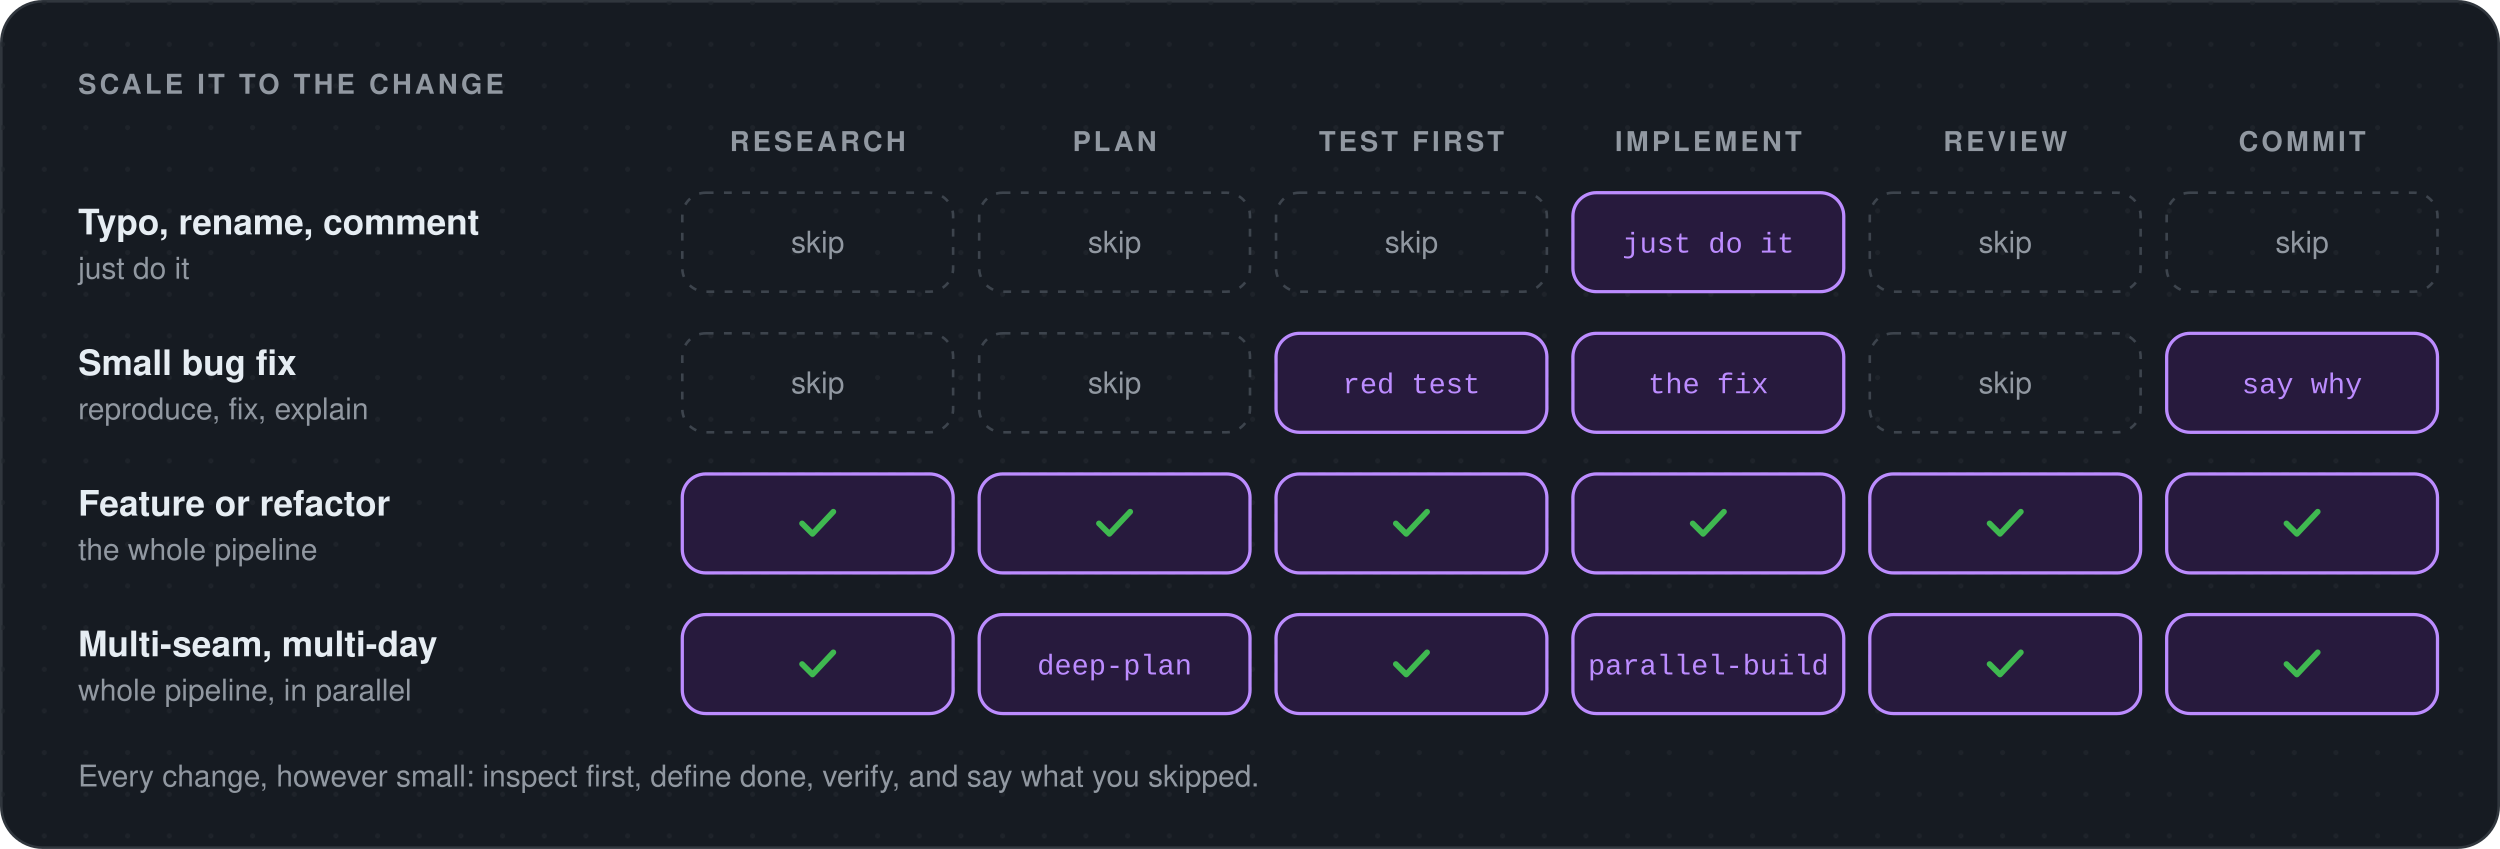
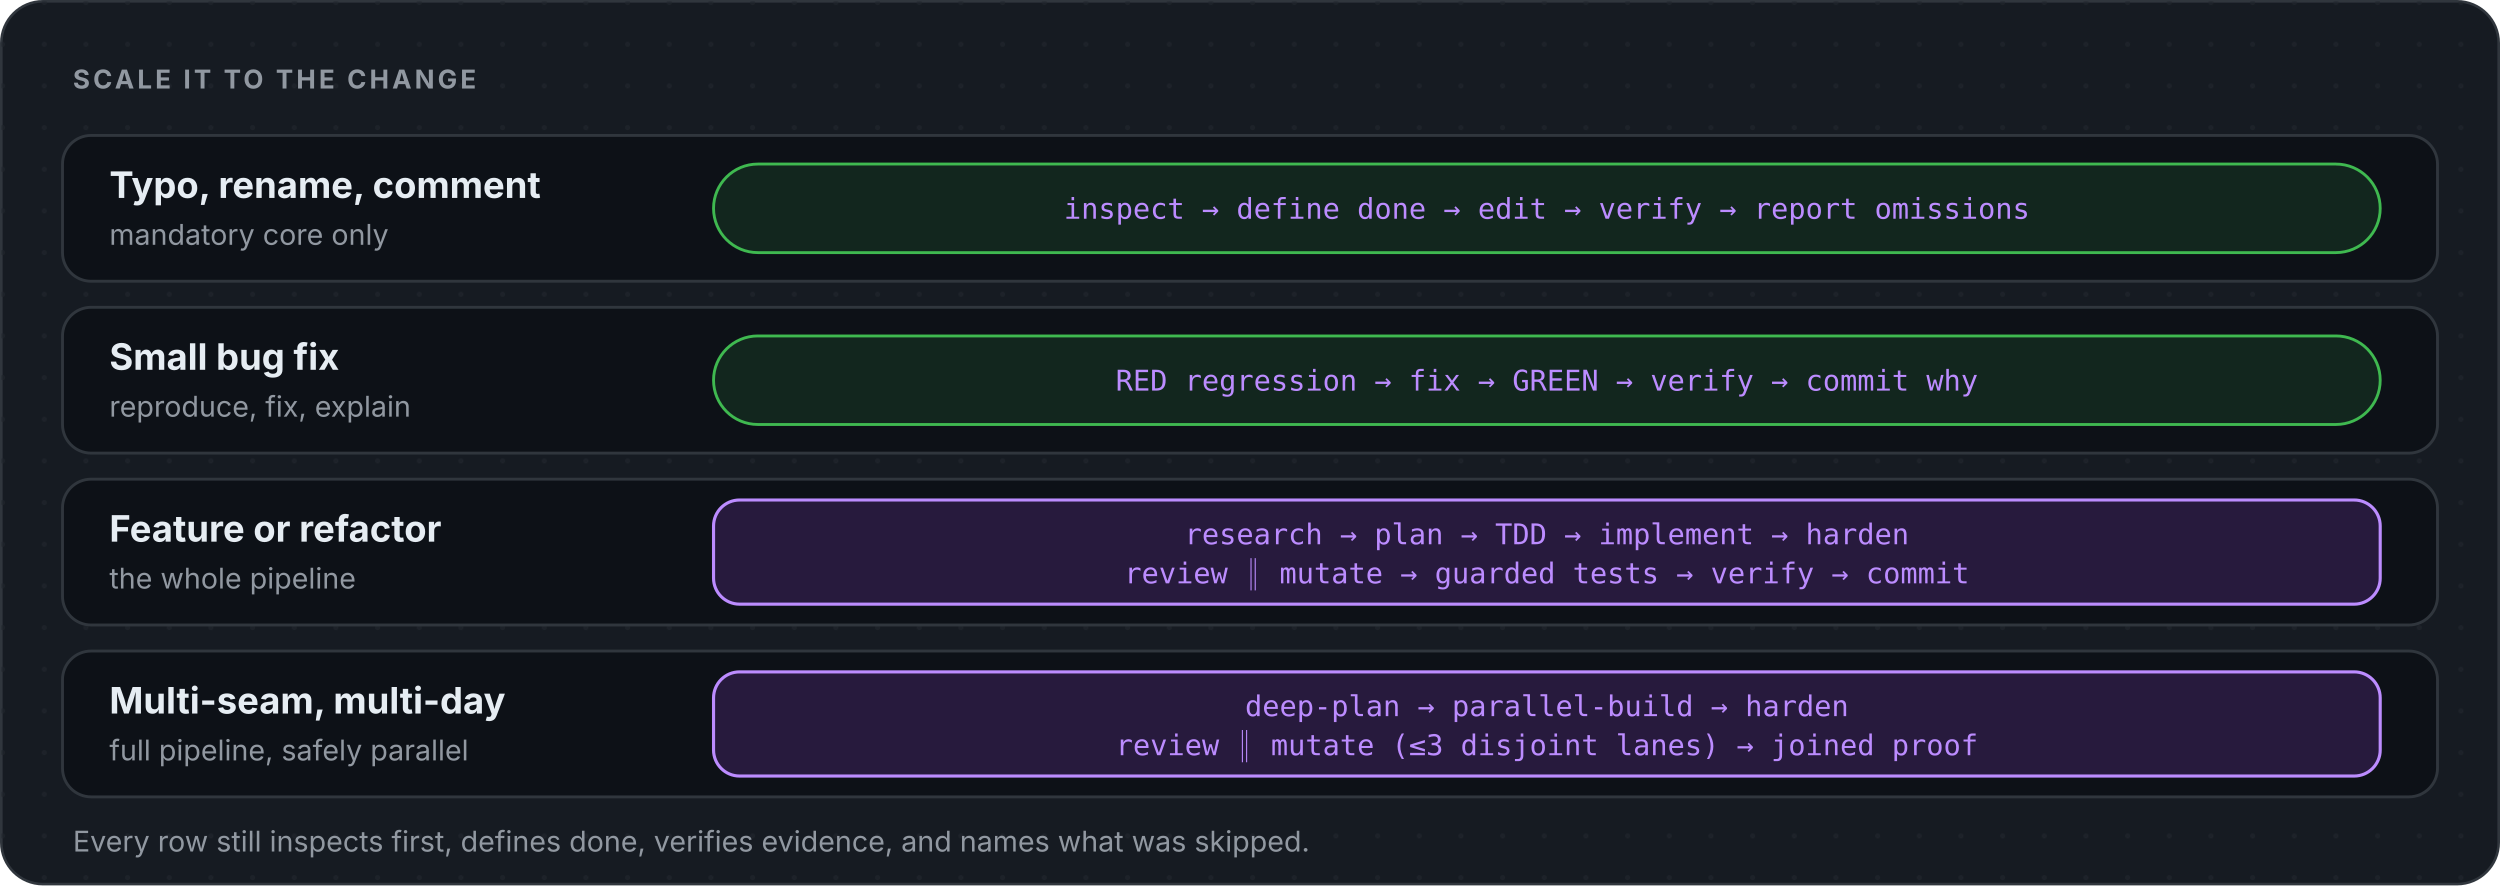
- <svg xmlns="http://www.w3.org/2000/svg" viewBox="0 0 960 326" width="960" height="326" role="img" aria-labelledby="title desc">
-   <style>
-       text { font-family: -apple-system, BlinkMacSystemFont, "Segoe UI", system-ui, Helvetica, Arial, sans-serif; fill: #e6edf3; }
-       .mono { font-family: ui-monospace, SFMono-Regular, Menlo, Consolas, "Liberation Mono", monospace; }
-       .muted { fill: #9198a1; font-size: 11.5px; }
-       .label { fill: #9198a1; font-size: 10.5px; letter-spacing: .12em; font-weight: 600; }
-       .title { font-size: 15px; font-weight: 650; }
-       .skill { font-family: ui-monospace, SFMono-Regular, Menlo, Consolas, "Liberation Mono", monospace; fill: #bc8cff; font-size: 11px; }
-       .wire { fill: none; stroke: #3d444d; stroke-width: 2; stroke-linecap: round; }
-       .cell { animation: pop 7.0s ease-out infinite; }
-       @keyframes pop { 0%, 3% { opacity: 0; transform: translateY(4px); } 8%, 86% { opacity: 1; transform: none; } 93%, 100% { opacity: 0; transform: translateY(4px); } }
-       @media (prefers-reduced-motion: reduce) { .cell { animation: none; } }
-   </style>
+ <svg xmlns="http://www.w3.org/2000/svg" viewBox="0 0 960 340" width="960" height="340" role="img" aria-labelledby="title desc">
  <defs>
    <pattern id="grid" width="16" height="16" patternUnits="userSpaceOnUse">
      <circle cx="1" cy="1" r="1" fill="#21262d" />
    </pattern>
  </defs>
-   <rect x=".5" y=".5" width="959" height="325" rx="16" fill="#161b22" stroke="#30363d" />
-   <rect x=".5" y=".5" width="959" height="325" rx="16" fill="url(#grid)" opacity=".7" />
-   <text class="label" x="30" y="36">SCALE IT TO THE CHANGE</text>
-   <text class="label" x="314.0" y="58" text-anchor="middle">RESEARCH</text>
-   <text class="label" x="428.0" y="58" text-anchor="middle">PLAN</text>
-   <text class="label" x="542.0" y="58" text-anchor="middle">TEST FIRST</text>
-   <text class="label" x="656.0" y="58" text-anchor="middle">IMPLEMENT</text>
-   <text class="label" x="770.0" y="58" text-anchor="middle">REVIEW</text>
-   <text class="label" x="884.0" y="58" text-anchor="middle">COMMIT</text>
-   <text class="name" x="30" y="90" font-size="13.5" font-weight="650">Typo, rename, comment</text>
-   <text class="muted" x="30" y="107">just do it</text>
-   <rect x="262" y="74" width="104" height="38" rx="9" fill="none" stroke="#3d444d" stroke-dasharray="3 4" />
-   <text x="314.0" y="97.0" text-anchor="middle" class="muted">skip</text>
-   <rect x="376" y="74" width="104" height="38" rx="9" fill="none" stroke="#3d444d" stroke-dasharray="3 4" />
-   <text x="428.0" y="97.0" text-anchor="middle" class="muted">skip</text>
-   <rect x="490" y="74" width="104" height="38" rx="9" fill="none" stroke="#3d444d" stroke-dasharray="3 4" />
-   <text x="542.0" y="97.0" text-anchor="middle" class="muted">skip</text>
-   <rect x="604" y="74" width="104" height="38" rx="9" fill="none" stroke="#3d444d" stroke-dasharray="3 4" />
-   <g class="cell" style="animation-delay:0.96s">
-     <rect x="604" y="74" width="104" height="38" rx="9" fill="#271a3d" stroke="#bc8cff" stroke-width="1.25" />
-     <text x="656.0" y="97.0" text-anchor="middle" class="skill">just do it</text>
+   <style>
+     text { font-family: -apple-system, BlinkMacSystemFont, "Segoe UI", system-ui, sans-serif; fill:#e6edf3; }
+     .label { fill:#9198a1; font-size:10px; letter-spacing:.12em; font-weight:700; }
+     .name { font-size:14px; font-weight:700; }
+     .hint { fill:#9198a1; font-size:11px; }
+     .flow { fill:#bc8cff; font:11px ui-monospace, SFMono-Regular, Menlo, monospace; }
+     .card { fill:#0d1117; stroke:#30363d; stroke-width:1.1; }
+     .full { fill:#271a3d; stroke:#bc8cff; stroke-width:1.2; }
+     .core { fill:#12261e; stroke:#3fb950; stroke-width:1.1; }
+   </style>
+   <rect x=".5" y=".5" width="959" height="339" rx="16" fill="#161b22" stroke="#30363d" />
+   <rect x=".5" y=".5" width="959" height="339" rx="16" fill="url(#grid)" opacity=".65" />
+   <text class="label" x="28" y="34">SCALE IT TO THE CHANGE</text>
+   <g transform="translate(24 52)">
+     <rect class="card" width="912" height="56" rx="11" />
+     <text class="name" x="18" y="24">Typo, rename, comment</text>
+     <text class="hint" x="18" y="42">mandatory core only</text>
+     <rect class="core" x="250" y="11" width="640" height="34" rx="17" />
+     <text class="flow" x="570" y="32" text-anchor="middle">inspect → define done → edit → verify → report omissions</text>
  </g>
-   <rect x="718" y="74" width="104" height="38" rx="9" fill="none" stroke="#3d444d" stroke-dasharray="3 4" />
-   <text x="770.0" y="97.0" text-anchor="middle" class="muted">skip</text>
-   <rect x="832" y="74" width="104" height="38" rx="9" fill="none" stroke="#3d444d" stroke-dasharray="3 4" />
-   <text x="884.0" y="97.0" text-anchor="middle" class="muted">skip</text>
-   <text class="name" x="30" y="144" font-size="13.5" font-weight="650">Small bug fix</text>
-   <text class="muted" x="30" y="161">reproduce, fix, explain</text>
-   <rect x="262" y="128" width="104" height="38" rx="9" fill="none" stroke="#3d444d" stroke-dasharray="3 4" />
-   <text x="314.0" y="151.0" text-anchor="middle" class="muted">skip</text>
-   <rect x="376" y="128" width="104" height="38" rx="9" fill="none" stroke="#3d444d" stroke-dasharray="3 4" />
-   <text x="428.0" y="151.0" text-anchor="middle" class="muted">skip</text>
-   <rect x="490" y="128" width="104" height="38" rx="9" fill="none" stroke="#3d444d" stroke-dasharray="3 4" />
-   <g class="cell" style="animation-delay:0.72s">
-     <rect x="490" y="128" width="104" height="38" rx="9" fill="#271a3d" stroke="#bc8cff" stroke-width="1.25" />
-     <text x="542.0" y="151.0" text-anchor="middle" class="skill">red test</text>
+   <g transform="translate(24 118)">
+     <rect class="card" width="912" height="56" rx="11" />
+     <text class="name" x="18" y="24">Small bug fix</text>
+     <text class="hint" x="18" y="42">reproduce, fix, explain</text>
+     <rect class="core" x="250" y="11" width="640" height="34" rx="17" />
+     <text class="flow" x="570" y="32" text-anchor="middle">RED regression → fix → GREEN → verify → commit why</text>
  </g>
-   <rect x="604" y="128" width="104" height="38" rx="9" fill="none" stroke="#3d444d" stroke-dasharray="3 4" />
-   <g class="cell" style="animation-delay:1.04s">
-     <rect x="604" y="128" width="104" height="38" rx="9" fill="#271a3d" stroke="#bc8cff" stroke-width="1.25" />
-     <text x="656.0" y="151.0" text-anchor="middle" class="skill">the fix</text>
+   <g transform="translate(24 184)">
+     <rect class="card" width="912" height="56" rx="11" />
+     <text class="name" x="18" y="24">Feature or refactor</text>
+     <text class="hint" x="18" y="42">the whole pipeline</text>
+     <rect class="full" x="250" y="8" width="640" height="40" rx="10" />
+     <text class="flow" x="570" y="25" text-anchor="middle">research → plan → TDD → implement → harden</text>
+     <text class="flow" x="570" y="40" text-anchor="middle">review ∥ mutate → guarded tests → verify → commit</text>
  </g>
-   <rect x="718" y="128" width="104" height="38" rx="9" fill="none" stroke="#3d444d" stroke-dasharray="3 4" />
-   <text x="770.0" y="151.0" text-anchor="middle" class="muted">skip</text>
-   <rect x="832" y="128" width="104" height="38" rx="9" fill="none" stroke="#3d444d" stroke-dasharray="3 4" />
-   <g class="cell" style="animation-delay:1.68s">
-     <rect x="832" y="128" width="104" height="38" rx="9" fill="#271a3d" stroke="#bc8cff" stroke-width="1.25" />
-     <text x="884.0" y="151.0" text-anchor="middle" class="skill">say why</text>
+   <g transform="translate(24 250)">
+     <rect class="card" width="912" height="56" rx="11" />
+     <text class="name" x="18" y="24">Multi-seam, multi-day</text>
+     <text class="hint" x="18" y="42">full pipeline, safely parallel</text>
+     <rect class="full" x="250" y="8" width="640" height="40" rx="10" />
+     <text class="flow" x="570" y="25" text-anchor="middle">deep-plan → parallel-build → harden</text>
+     <text class="flow" x="570" y="40" text-anchor="middle">review ∥ mutate (≤3 disjoint lanes) → joined proof</text>
  </g>
-   <text class="name" x="30" y="198" font-size="13.5" font-weight="650">Feature or refactor</text>
-   <text class="muted" x="30" y="215">the whole pipeline</text>
-   <rect x="262" y="182" width="104" height="38" rx="9" fill="none" stroke="#3d444d" stroke-dasharray="3 4" />
-   <g class="cell" style="animation-delay:0.16s">
-     <rect x="262" y="182" width="104" height="38" rx="9" fill="#271a3d" stroke="#bc8cff" stroke-width="1.25" />
-     <path d="M308.0 201.0 l4 4 l8-8.5" fill="none" stroke="#3fb950" stroke-width="2.2" stroke-linecap="round" stroke-linejoin="round" />
-   </g>
-   <rect x="376" y="182" width="104" height="38" rx="9" fill="none" stroke="#3d444d" stroke-dasharray="3 4" />
-   <g class="cell" style="animation-delay:0.48s">
-     <rect x="376" y="182" width="104" height="38" rx="9" fill="#271a3d" stroke="#bc8cff" stroke-width="1.25" />
-     <path d="M422.0 201.0 l4 4 l8-8.5" fill="none" stroke="#3fb950" stroke-width="2.2" stroke-linecap="round" stroke-linejoin="round" />
-   </g>
-   <rect x="490" y="182" width="104" height="38" rx="9" fill="none" stroke="#3d444d" stroke-dasharray="3 4" />
-   <g class="cell" style="animation-delay:0.80s">
-     <rect x="490" y="182" width="104" height="38" rx="9" fill="#271a3d" stroke="#bc8cff" stroke-width="1.25" />
-     <path d="M536.0 201.0 l4 4 l8-8.5" fill="none" stroke="#3fb950" stroke-width="2.2" stroke-linecap="round" stroke-linejoin="round" />
-   </g>
-   <rect x="604" y="182" width="104" height="38" rx="9" fill="none" stroke="#3d444d" stroke-dasharray="3 4" />
-   <g class="cell" style="animation-delay:1.12s">
-     <rect x="604" y="182" width="104" height="38" rx="9" fill="#271a3d" stroke="#bc8cff" stroke-width="1.25" />
-     <path d="M650.0 201.0 l4 4 l8-8.5" fill="none" stroke="#3fb950" stroke-width="2.2" stroke-linecap="round" stroke-linejoin="round" />
-   </g>
-   <rect x="718" y="182" width="104" height="38" rx="9" fill="none" stroke="#3d444d" stroke-dasharray="3 4" />
-   <g class="cell" style="animation-delay:1.44s">
-     <rect x="718" y="182" width="104" height="38" rx="9" fill="#271a3d" stroke="#bc8cff" stroke-width="1.25" />
-     <path d="M764.0 201.0 l4 4 l8-8.5" fill="none" stroke="#3fb950" stroke-width="2.2" stroke-linecap="round" stroke-linejoin="round" />
-   </g>
-   <rect x="832" y="182" width="104" height="38" rx="9" fill="none" stroke="#3d444d" stroke-dasharray="3 4" />
-   <g class="cell" style="animation-delay:1.76s">
-     <rect x="832" y="182" width="104" height="38" rx="9" fill="#271a3d" stroke="#bc8cff" stroke-width="1.25" />
-     <path d="M878.0 201.0 l4 4 l8-8.5" fill="none" stroke="#3fb950" stroke-width="2.2" stroke-linecap="round" stroke-linejoin="round" />
-   </g>
-   <text class="name" x="30" y="252" font-size="13.5" font-weight="650">Multi-seam, multi-day</text>
-   <text class="muted" x="30" y="269">whole pipeline, in parallel</text>
-   <rect x="262" y="236" width="104" height="38" rx="9" fill="none" stroke="#3d444d" stroke-dasharray="3 4" />
-   <g class="cell" style="animation-delay:0.24s">
-     <rect x="262" y="236" width="104" height="38" rx="9" fill="#271a3d" stroke="#bc8cff" stroke-width="1.25" />
-     <path d="M308.0 255.0 l4 4 l8-8.5" fill="none" stroke="#3fb950" stroke-width="2.2" stroke-linecap="round" stroke-linejoin="round" />
-   </g>
-   <rect x="376" y="236" width="104" height="38" rx="9" fill="none" stroke="#3d444d" stroke-dasharray="3 4" />
-   <g class="cell" style="animation-delay:0.56s">
-     <rect x="376" y="236" width="104" height="38" rx="9" fill="#271a3d" stroke="#bc8cff" stroke-width="1.25" />
-     <text x="428.0" y="259.0" text-anchor="middle" class="skill">deep-plan</text>
-   </g>
-   <rect x="490" y="236" width="104" height="38" rx="9" fill="none" stroke="#3d444d" stroke-dasharray="3 4" />
-   <g class="cell" style="animation-delay:0.88s">
-     <rect x="490" y="236" width="104" height="38" rx="9" fill="#271a3d" stroke="#bc8cff" stroke-width="1.25" />
-     <path d="M536.0 255.0 l4 4 l8-8.5" fill="none" stroke="#3fb950" stroke-width="2.2" stroke-linecap="round" stroke-linejoin="round" />
-   </g>
-   <rect x="604" y="236" width="104" height="38" rx="9" fill="none" stroke="#3d444d" stroke-dasharray="3 4" />
-   <g class="cell" style="animation-delay:1.20s">
-     <rect x="604" y="236" width="104" height="38" rx="9" fill="#271a3d" stroke="#bc8cff" stroke-width="1.25" />
-     <text x="656.0" y="259.0" text-anchor="middle" class="skill">parallel-build</text>
-   </g>
-   <rect x="718" y="236" width="104" height="38" rx="9" fill="none" stroke="#3d444d" stroke-dasharray="3 4" />
-   <g class="cell" style="animation-delay:1.52s">
-     <rect x="718" y="236" width="104" height="38" rx="9" fill="#271a3d" stroke="#bc8cff" stroke-width="1.25" />
-     <path d="M764.0 255.0 l4 4 l8-8.5" fill="none" stroke="#3fb950" stroke-width="2.2" stroke-linecap="round" stroke-linejoin="round" />
-   </g>
-   <rect x="832" y="236" width="104" height="38" rx="9" fill="none" stroke="#3d444d" stroke-dasharray="3 4" />
-   <g class="cell" style="animation-delay:1.84s">
-     <rect x="832" y="236" width="104" height="38" rx="9" fill="#271a3d" stroke="#bc8cff" stroke-width="1.25" />
-     <path d="M878.0 255.0 l4 4 l8-8.5" fill="none" stroke="#3fb950" stroke-width="2.2" stroke-linecap="round" stroke-linejoin="round" />
-   </g>
-   <text class="muted" x="30" y="302">Every change, however small: inspect first, define done, verify, and say what you skipped.</text>
+   <text class="hint" x="28" y="327">Every row still inspects first, defines done, verifies evidence, and names what was skipped.</text>
</svg>
